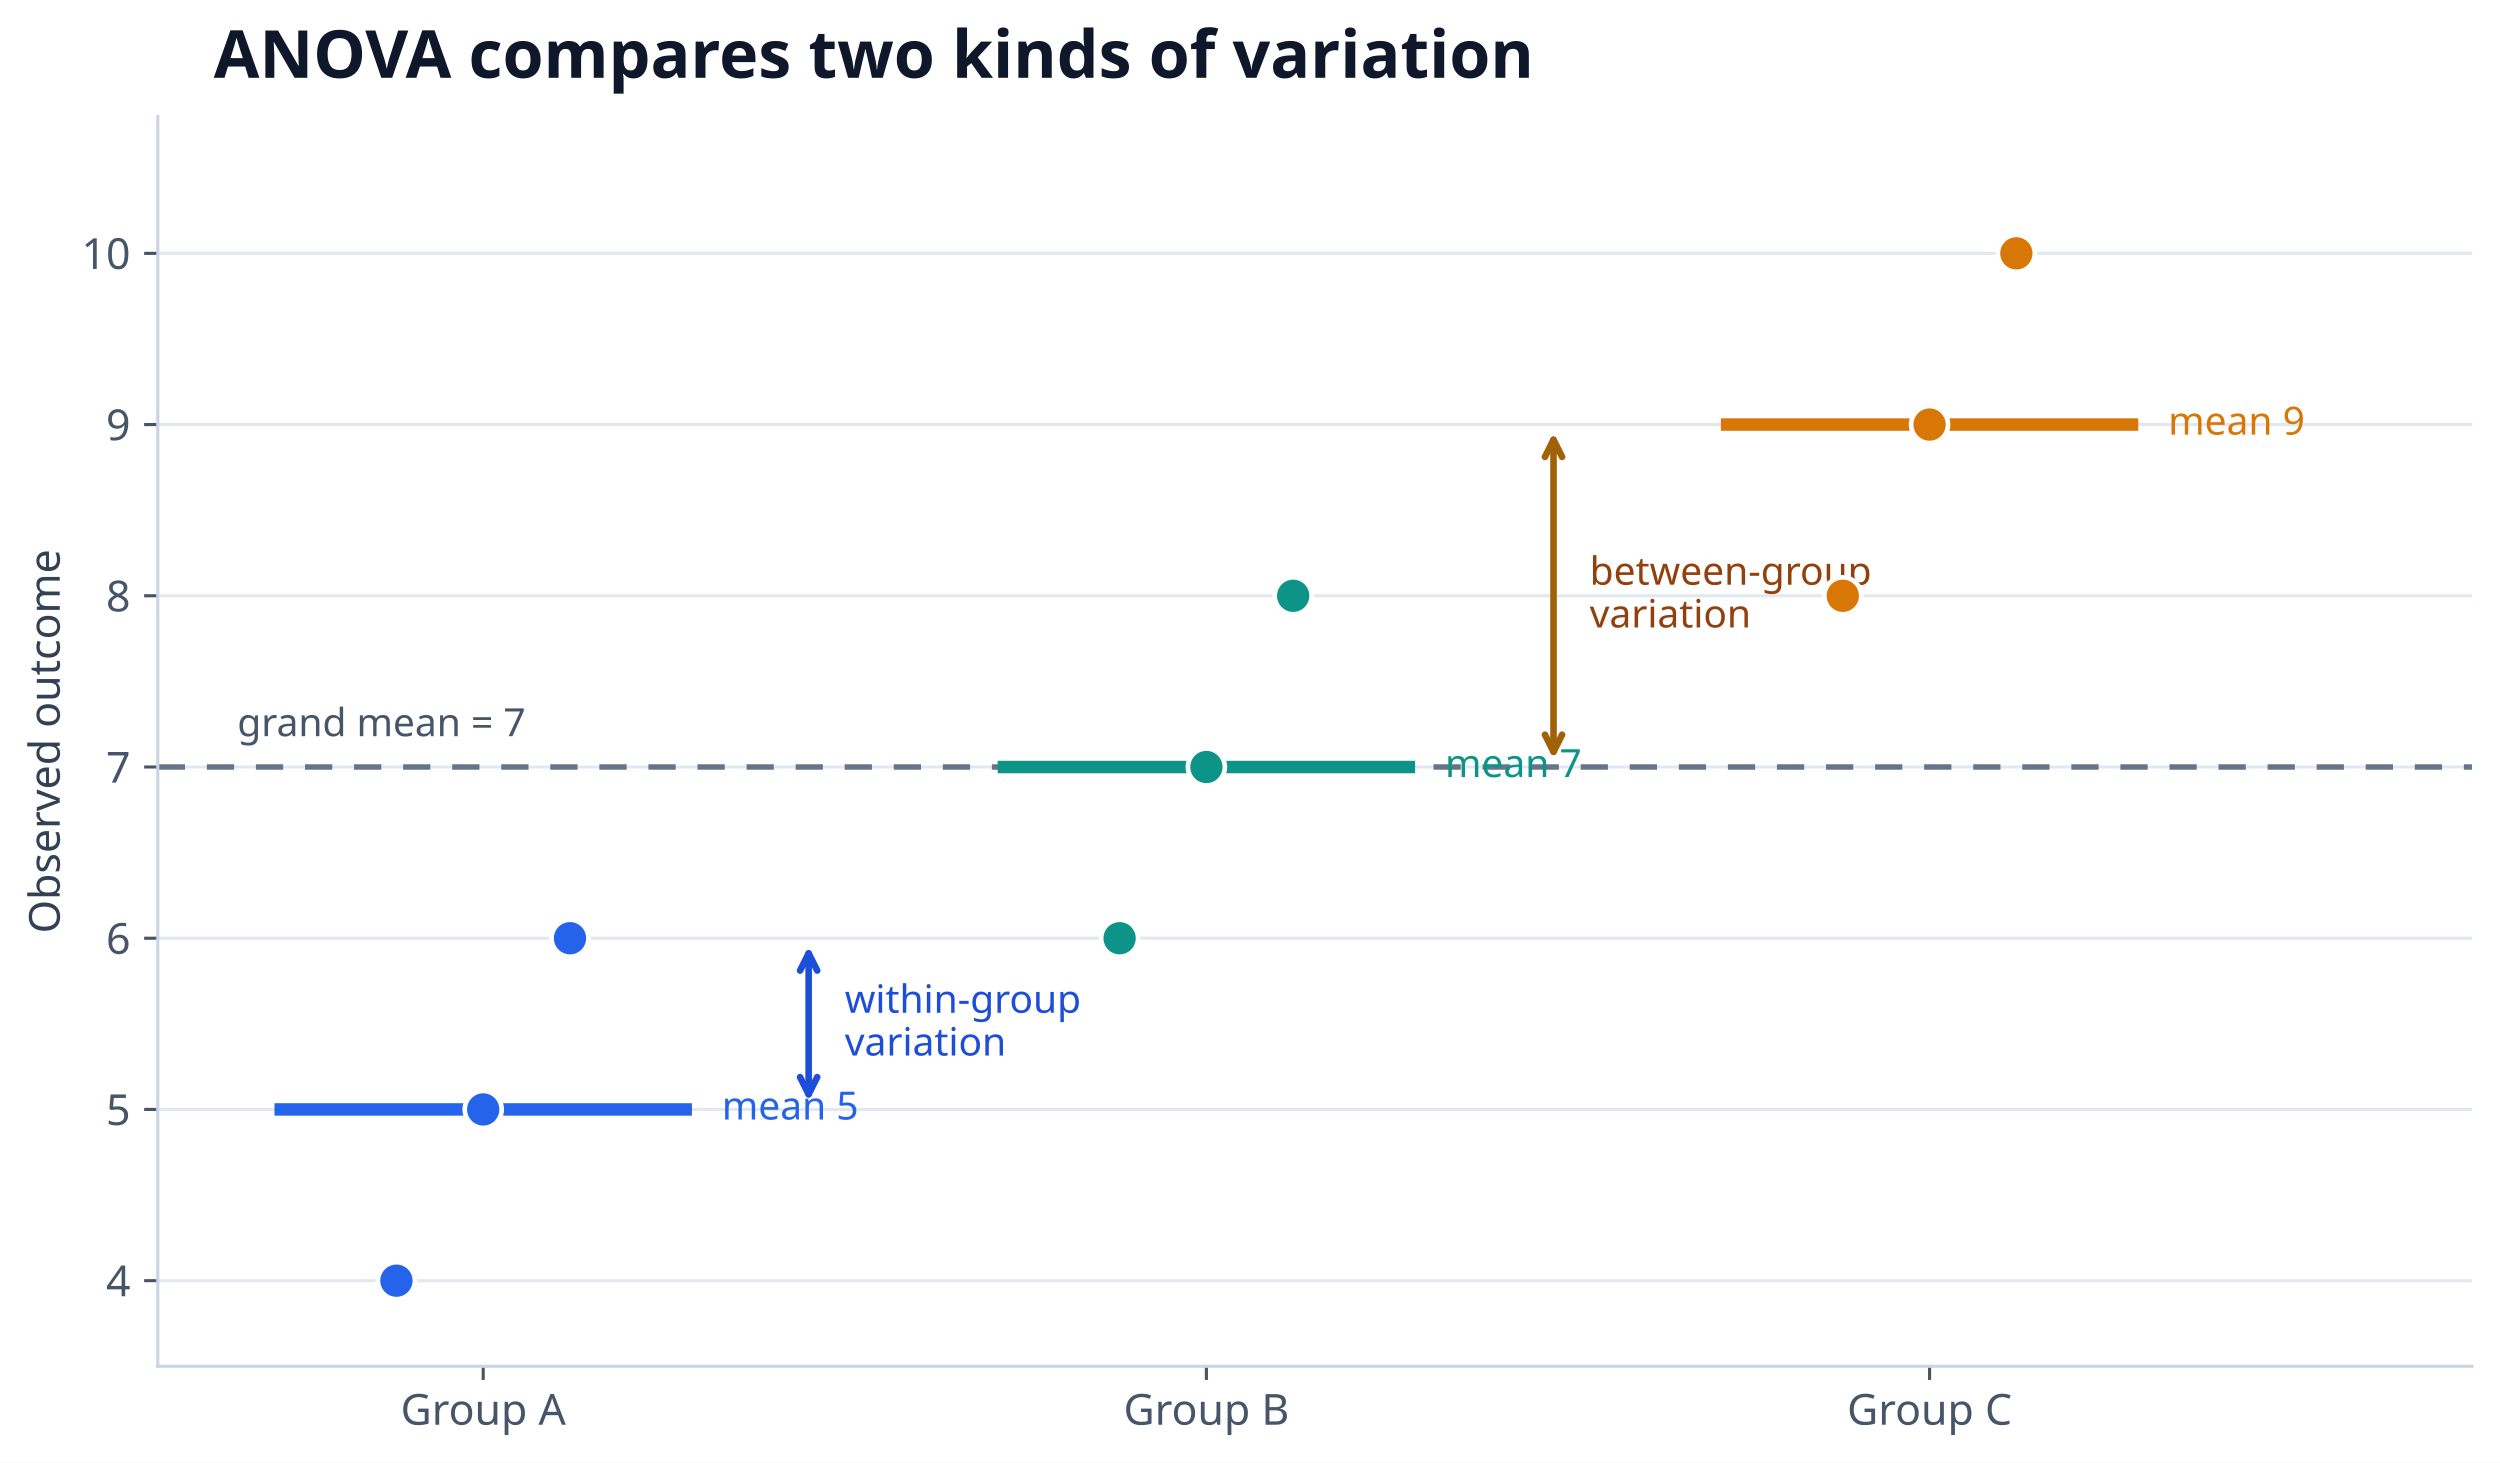
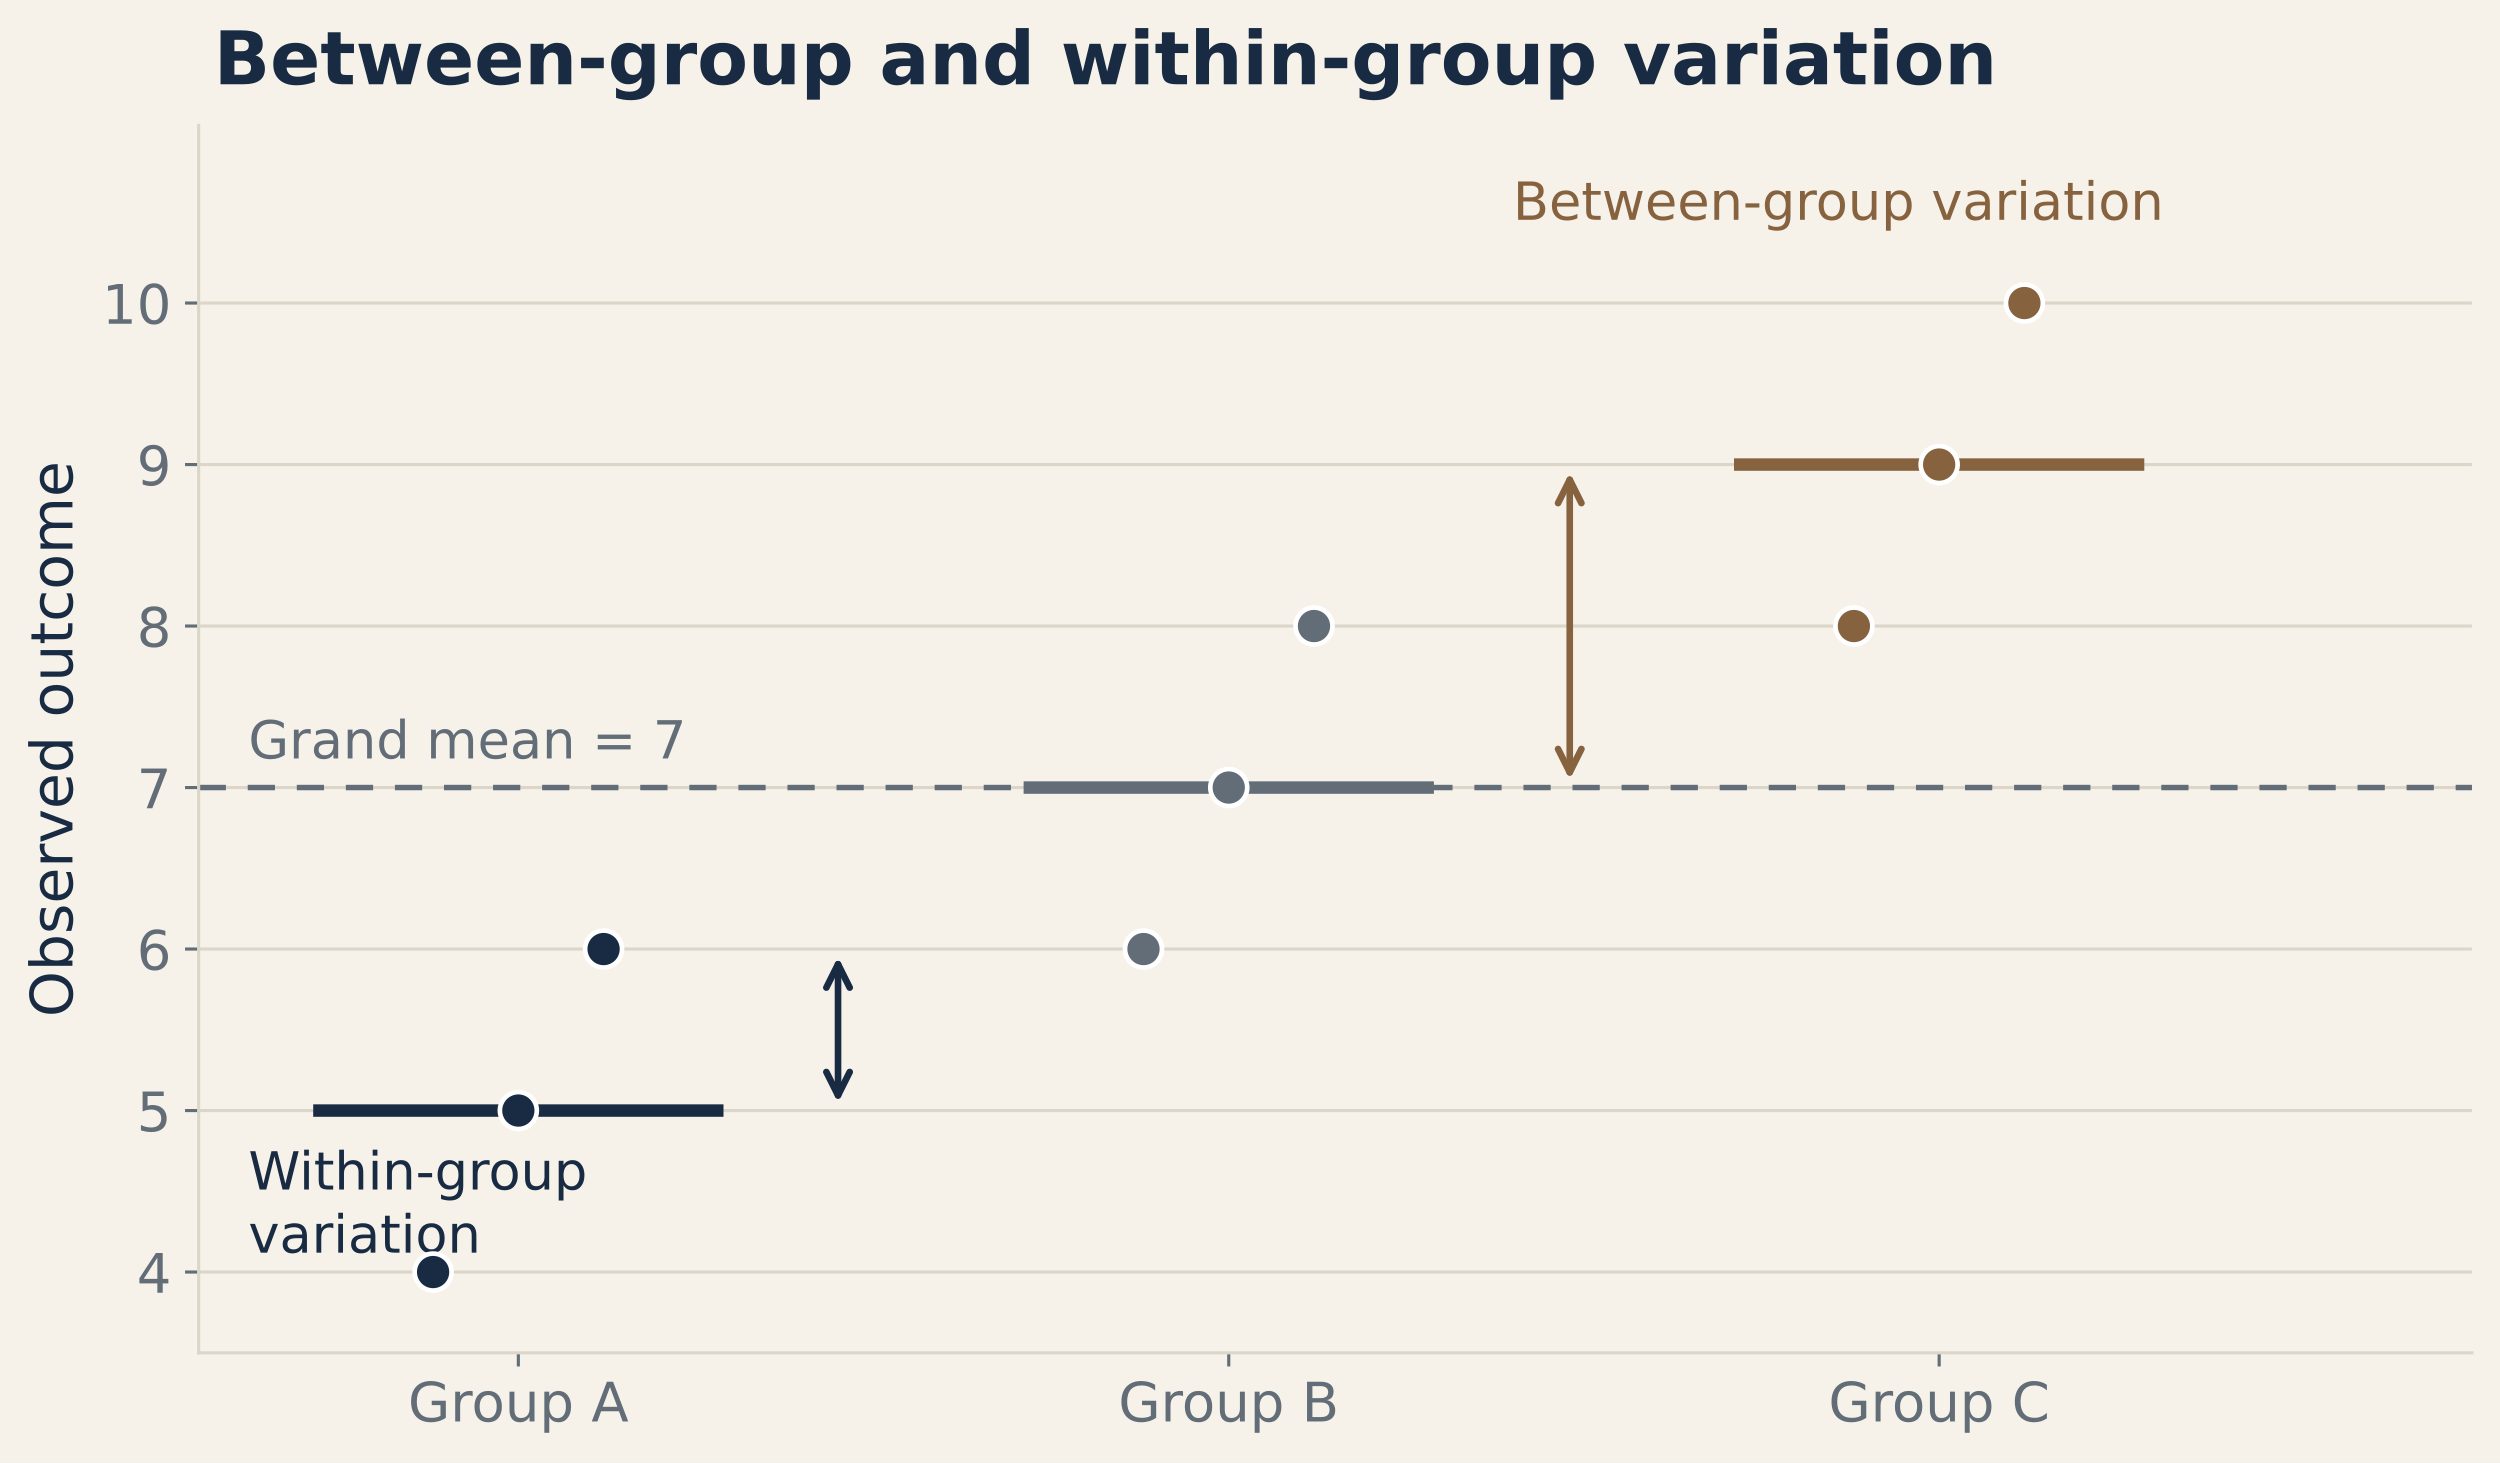
<svg xmlns="http://www.w3.org/2000/svg" xmlns:xlink="http://www.w3.org/1999/xlink" width="642pt" height="375.6pt" viewBox="0 0 642 375.6" version="1.1">
  <defs>
    <style type="text/css">*{stroke-linejoin: round; stroke-linecap: butt}</style>
  </defs>
  <g id="figure_1">
    <g id="patch_1">
-       <path d="M 0 375.6  L 642 375.6  L 642 0  L 0 0  z " style="fill: #ffffff" />
+       <path d="M 0 375.6 L 642 375.6 L 642 0 L 0 0 z " style="fill: #f6f2e9" />
    </g>
    <g id="axes_1">
      <g id="patch_2">
-         <path d="M 40.518 350.861  L 634.8 350.861  L 634.8 29.884  L 40.518 29.884  z " style="fill: #ffffff" />
+         <path d="M 51.016 347.4 L 634.8 347.4 L 634.8 32.202 L 51.016 32.202 z " style="fill: #f6f2e9" />
      </g>
      <g id="matplotlib.axis_1">
        <g id="xtick_1">
          <g id="line2d_1">
            <defs>
-               <path id="mf39385fc91" d="M 0 0  L 0 3.5  " style="stroke: #475569; stroke-width: 0.8" />
+               <path id="m541fedacb7" d="M 0 0 L 0 3.5 " style="stroke: #626d77; stroke-width: 0.8" />
            </defs>
            <g>
-               <use xlink:href="#mf39385fc91" x="124.089" y="350.861" style="fill: #475569; stroke: #475569; stroke-width: 0.8" />
+               <use xlink:href="#m541fedacb7" x="133.111" y="347.4" style="fill: #626d77; stroke: #626d77; stroke-width: 0.8" />
            </g>
          </g>
          <g id="text_1">
-             <text style="font-size: 11px; font-family: 'Segoe UI'; text-anchor: middle; fill: #475569" x="124.089" y="365.87" transform="rotate(-0 124.0886 365.8695)">Group A</text>
+             <text style="font-size: 14px; font-family: 'DejaVu Sans'; text-anchor: middle; fill: #626d77" x="133.111" y="365.036" transform="rotate(-0 133.1107 365.0362)">Group A</text>
          </g>
        </g>
        <g id="xtick_2">
          <g id="line2d_2">
            <g>
-               <use xlink:href="#mf39385fc91" x="309.802" y="350.861" style="fill: #475569; stroke: #475569; stroke-width: 0.8" />
+               <use xlink:href="#m541fedacb7" x="315.543" y="347.4" style="fill: #626d77; stroke: #626d77; stroke-width: 0.8" />
            </g>
          </g>
          <g id="text_2">
-             <text style="font-size: 11px; font-family: 'Segoe UI'; text-anchor: middle; fill: #475569" x="309.802" y="365.87" transform="rotate(-0 309.8017 365.8695)">Group B</text>
+             <text style="font-size: 14px; font-family: 'DejaVu Sans'; text-anchor: middle; fill: #626d77" x="315.543" y="365.036" transform="rotate(-0 315.543 365.0362)">Group B</text>
          </g>
        </g>
        <g id="xtick_3">
          <g id="line2d_3">
            <g>
-               <use xlink:href="#mf39385fc91" x="495.515" y="350.861" style="fill: #475569; stroke: #475569; stroke-width: 0.8" />
+               <use xlink:href="#m541fedacb7" x="497.975" y="347.4" style="fill: #626d77; stroke: #626d77; stroke-width: 0.8" />
            </g>
          </g>
          <g id="text_3">
-             <text style="font-size: 11px; font-family: 'Segoe UI'; text-anchor: middle; fill: #475569" x="495.515" y="365.87" transform="rotate(-0 495.5147 365.8695)">Group C</text>
+             <text style="font-size: 14px; font-family: 'DejaVu Sans'; text-anchor: middle; fill: #626d77" x="497.975" y="365.036" transform="rotate(-0 497.9753 365.0362)">Group C</text>
          </g>
        </g>
      </g>
      <g id="matplotlib.axis_2">
        <g id="ytick_1">
          <g id="line2d_4">
-             <path d="M 40.518 328.877  L 634.8 328.877  " clip-path="url(#pd2f68fdd14)" style="fill: none; stroke: #e2e8f0; stroke-width: 0.8; stroke-linecap: square" />
+             <path d="M 51.016 326.663 L 634.8 326.663 " clip-path="url(#p083cfe0c04)" style="fill: none; stroke: #dcd6ca; stroke-width: 0.8; stroke-linecap: square" />
          </g>
          <g id="line2d_5">
            <defs>
-               <path id="m31abeca507" d="M 0 0  L -3.5 0  " style="stroke: #475569; stroke-width: 0.8" />
+               <path id="m3d68e6512c" d="M 0 0 L -3.5 0 " style="stroke: #626d77; stroke-width: 0.8" />
            </defs>
            <g>
-               <use xlink:href="#m31abeca507" x="40.518" y="328.877" style="fill: #475569; stroke: #475569; stroke-width: 0.8" />
+               <use xlink:href="#m3d68e6512c" x="51.016" y="326.663" style="fill: #626d77; stroke: #626d77; stroke-width: 0.8" />
            </g>
          </g>
          <g id="text_4">
-             <text style="font-size: 11px; font-family: 'Segoe UI'; text-anchor: end; fill: #475569" x="33.518" y="332.881" transform="rotate(-0 33.51775 332.8807)">4</text>
+             <text style="font-size: 14px; font-family: 'DejaVu Sans'; text-anchor: end; fill: #626d77" x="44.016" y="331.981" transform="rotate(-0 44.01617 331.9812)">4</text>
          </g>
        </g>
        <g id="ytick_2">
          <g id="line2d_6">
-             <path d="M 40.518 284.907  L 634.8 284.907  " clip-path="url(#pd2f68fdd14)" style="fill: none; stroke: #e2e8f0; stroke-width: 0.8; stroke-linecap: square" />
+             <path d="M 51.016 285.189 L 634.8 285.189 " clip-path="url(#p083cfe0c04)" style="fill: none; stroke: #dcd6ca; stroke-width: 0.8; stroke-linecap: square" />
          </g>
          <g id="line2d_7">
            <g>
-               <use xlink:href="#m31abeca507" x="40.518" y="284.907" style="fill: #475569; stroke: #475569; stroke-width: 0.8" />
+               <use xlink:href="#m3d68e6512c" x="51.016" y="285.189" style="fill: #626d77; stroke: #626d77; stroke-width: 0.8" />
            </g>
          </g>
          <g id="text_5">
-             <text style="font-size: 11px; font-family: 'Segoe UI'; text-anchor: end; fill: #475569" x="33.518" y="288.911" transform="rotate(-0 33.51775 288.9112)">5</text>
+             <text style="font-size: 14px; font-family: 'DejaVu Sans'; text-anchor: end; fill: #626d77" x="44.016" y="290.508" transform="rotate(-0 44.01617 290.5078)">5</text>
          </g>
        </g>
        <g id="ytick_3">
          <g id="line2d_8">
-             <path d="M 40.518 240.938  L 634.8 240.938  " clip-path="url(#pd2f68fdd14)" style="fill: none; stroke: #e2e8f0; stroke-width: 0.8; stroke-linecap: square" />
+             <path d="M 51.016 243.716 L 634.8 243.716 " clip-path="url(#p083cfe0c04)" style="fill: none; stroke: #dcd6ca; stroke-width: 0.8; stroke-linecap: square" />
          </g>
          <g id="line2d_9">
            <g>
-               <use xlink:href="#m31abeca507" x="40.518" y="240.938" style="fill: #475569; stroke: #475569; stroke-width: 0.8" />
+               <use xlink:href="#m3d68e6512c" x="51.016" y="243.716" style="fill: #626d77; stroke: #626d77; stroke-width: 0.8" />
            </g>
          </g>
          <g id="text_6">
-             <text style="font-size: 11px; font-family: 'Segoe UI'; text-anchor: end; fill: #475569" x="33.518" y="244.942" transform="rotate(-0 33.51775 244.9418)">6</text>
+             <text style="font-size: 14px; font-family: 'DejaVu Sans'; text-anchor: end; fill: #626d77" x="44.016" y="249.034" transform="rotate(-0 44.01617 249.0345)">6</text>
          </g>
        </g>
        <g id="ytick_4">
          <g id="line2d_10">
-             <path d="M 40.518 196.968  L 634.8 196.968  " clip-path="url(#pd2f68fdd14)" style="fill: none; stroke: #e2e8f0; stroke-width: 0.8; stroke-linecap: square" />
+             <path d="M 51.016 202.243 L 634.8 202.243 " clip-path="url(#p083cfe0c04)" style="fill: none; stroke: #dcd6ca; stroke-width: 0.8; stroke-linecap: square" />
          </g>
          <g id="line2d_11">
            <g>
-               <use xlink:href="#m31abeca507" x="40.518" y="196.968" style="fill: #475569; stroke: #475569; stroke-width: 0.8" />
+               <use xlink:href="#m3d68e6512c" x="51.016" y="202.243" style="fill: #626d77; stroke: #626d77; stroke-width: 0.8" />
            </g>
          </g>
          <g id="text_7">
-             <text style="font-size: 11px; font-family: 'Segoe UI'; text-anchor: end; fill: #475569" x="33.518" y="200.972" transform="rotate(-0 33.51775 200.9724)">7</text>
+             <text style="font-size: 14px; font-family: 'DejaVu Sans'; text-anchor: end; fill: #626d77" x="44.016" y="207.561" transform="rotate(-0 44.01617 207.5611)">7</text>
          </g>
        </g>
        <g id="ytick_5">
          <g id="line2d_12">
-             <path d="M 40.518 152.999  L 634.8 152.999  " clip-path="url(#pd2f68fdd14)" style="fill: none; stroke: #e2e8f0; stroke-width: 0.8; stroke-linecap: square" />
+             <path d="M 51.016 160.769 L 634.8 160.769 " clip-path="url(#p083cfe0c04)" style="fill: none; stroke: #dcd6ca; stroke-width: 0.8; stroke-linecap: square" />
          </g>
          <g id="line2d_13">
            <g>
-               <use xlink:href="#m31abeca507" x="40.518" y="152.999" style="fill: #475569; stroke: #475569; stroke-width: 0.8" />
+               <use xlink:href="#m3d68e6512c" x="51.016" y="160.769" style="fill: #626d77; stroke: #626d77; stroke-width: 0.8" />
            </g>
          </g>
          <g id="text_8">
-             <text style="font-size: 11px; font-family: 'Segoe UI'; text-anchor: end; fill: #475569" x="33.518" y="157.003" transform="rotate(-0 33.51775 157.0029)">8</text>
+             <text style="font-size: 14px; font-family: 'DejaVu Sans'; text-anchor: end; fill: #626d77" x="44.016" y="166.088" transform="rotate(-0 44.01617 166.0877)">8</text>
          </g>
        </g>
        <g id="ytick_6">
          <g id="line2d_14">
-             <path d="M 40.518 109.029  L 634.8 109.029  " clip-path="url(#pd2f68fdd14)" style="fill: none; stroke: #e2e8f0; stroke-width: 0.8; stroke-linecap: square" />
+             <path d="M 51.016 119.296 L 634.8 119.296 " clip-path="url(#p083cfe0c04)" style="fill: none; stroke: #dcd6ca; stroke-width: 0.8; stroke-linecap: square" />
          </g>
          <g id="line2d_15">
            <g>
-               <use xlink:href="#m31abeca507" x="40.518" y="109.029" style="fill: #475569; stroke: #475569; stroke-width: 0.8" />
+               <use xlink:href="#m3d68e6512c" x="51.016" y="119.296" style="fill: #626d77; stroke: #626d77; stroke-width: 0.8" />
            </g>
          </g>
          <g id="text_9">
-             <text style="font-size: 11px; font-family: 'Segoe UI'; text-anchor: end; fill: #475569" x="33.518" y="113.034" transform="rotate(-0 33.51775 113.0335)">9</text>
+             <text style="font-size: 14px; font-family: 'DejaVu Sans'; text-anchor: end; fill: #626d77" x="44.016" y="124.614" transform="rotate(-0 44.01617 124.6144)">9</text>
          </g>
        </g>
        <g id="ytick_7">
          <g id="line2d_16">
-             <path d="M 40.518 65.06  L 634.8 65.06  " clip-path="url(#pd2f68fdd14)" style="fill: none; stroke: #e2e8f0; stroke-width: 0.8; stroke-linecap: square" />
+             <path d="M 51.016 77.823 L 634.8 77.823 " clip-path="url(#p083cfe0c04)" style="fill: none; stroke: #dcd6ca; stroke-width: 0.8; stroke-linecap: square" />
          </g>
          <g id="line2d_17">
            <g>
-               <use xlink:href="#m31abeca507" x="40.518" y="65.06" style="fill: #475569; stroke: #475569; stroke-width: 0.8" />
+               <use xlink:href="#m3d68e6512c" x="51.016" y="77.823" style="fill: #626d77; stroke: #626d77; stroke-width: 0.8" />
            </g>
          </g>
          <g id="text_10">
-             <text style="font-size: 11px; font-family: 'Segoe UI'; text-anchor: end; fill: #475569" x="33.518" y="69.064" transform="rotate(-0 33.51775 69.06408)">10</text>
+             <text style="font-size: 14px; font-family: 'DejaVu Sans'; text-anchor: end; fill: #626d77" x="44.016" y="83.141" transform="rotate(-0 44.01617 83.14102)">10</text>
          </g>
        </g>
        <g id="text_11">
-           <text style="font-size: 11px; font-family: 'Segoe UI'; text-anchor: middle; fill: #334155" x="15.343" y="190.373" transform="rotate(-90 15.34344 190.3728)">Observed outcome</text>
+           <text style="font-size: 15px; font-family: 'DejaVu Sans'; text-anchor: middle; fill: #182b42" x="18.598" y="189.801" transform="rotate(-90 18.59766 189.8007)">Observed outcome</text>
        </g>
      </g>
      <g id="line2d_18">
-         <path d="M 40.518 196.968  L 634.8 196.968  " clip-path="url(#pd2f68fdd14)" style="fill: none; stroke-dasharray: 7,5.6; stroke-dashoffset: 0; stroke: #64748b; stroke-width: 1.4" />
+         <path d="M 51.016 202.243 L 634.8 202.243 " clip-path="url(#p083cfe0c04)" style="fill: none; stroke-dasharray: 7,5.6; stroke-dashoffset: 0; stroke: #626d77; stroke-width: 1.4" />
      </g>
      <g id="patch_3">
-         <path d="M 40.518 350.861  L 40.518 29.884  " style="fill: none; stroke: #cbd5e1; stroke-width: 0.8; stroke-linejoin: miter; stroke-linecap: square" />
+         <path d="M 51.016 347.4 L 51.016 32.202 " style="fill: none; stroke: #dcd6ca; stroke-width: 0.8; stroke-linejoin: miter; stroke-linecap: square" />
      </g>
      <g id="patch_4">
-         <path d="M 40.518 350.861  L 634.8 350.861  " style="fill: none; stroke: #cbd5e1; stroke-width: 0.8; stroke-linejoin: miter; stroke-linecap: square" />
+         <path d="M 51.016 347.4 L 634.8 347.4 " style="fill: none; stroke: #dcd6ca; stroke-width: 0.8; stroke-linejoin: miter; stroke-linecap: square" />
      </g>
      <g id="line2d_19">
-         <path d="M 72.089 284.907  L 176.088 284.907  " clip-path="url(#pd2f68fdd14)" style="fill: none; stroke: #2563eb; stroke-width: 3.2; stroke-linecap: square" />
+         <path d="M 82.03 285.189 L 184.192 285.189 " clip-path="url(#p083cfe0c04)" style="fill: none; stroke: #182b42; stroke-width: 3.2; stroke-linecap: square" />
+       </g>
+       <g id="line2d_20">
+         <path d="M 264.462 202.243 L 366.624 202.243 " clip-path="url(#p083cfe0c04)" style="fill: none; stroke: #626d77; stroke-width: 3.2; stroke-linecap: square" />
+       </g>
+       <g id="line2d_21">
+         <path d="M 446.894 119.296 L 549.056 119.296 " clip-path="url(#p083cfe0c04)" style="fill: none; stroke: #86623f; stroke-width: 3.2; stroke-linecap: square" />
      </g>
      <g id="text_12">
-         <text style="font-size: 10px; font-family: 'Segoe UI'; text-anchor: start; fill: #2563eb" x="185.374" y="287.495" transform="rotate(-0 185.3739 287.495)">mean 5</text>
-       </g>
-       <g id="line2d_20">
-         <path d="M 257.802 196.968  L 361.801 196.968  " clip-path="url(#pd2f68fdd14)" style="fill: none; stroke: #0d9488; stroke-width: 3.2; stroke-linecap: square" />
+         <text style="font-size: 13.5px; font-family: 'DejaVu Sans'; text-anchor: start; fill: #626d77" x="63.786" y="194.778" transform="rotate(-0 63.78643 194.7775)">Grand mean = 7</text>
+       </g>
+       <g id="patch_5">
+         <path d="M 403.111 198.34 Q 403.111 160.769 403.111 123.198 " style="fill: none; stroke: #86623f; stroke-width: 1.7; stroke-linecap: round" />
+         <path d="M 406.111 192.34 L 403.111 198.34 L 400.111 192.34 " style="fill: none; stroke: #86623f; stroke-width: 1.7; stroke-linecap: round" />
+         <path d="M 400.111 129.198 L 403.111 123.198 L 406.111 129.198 " style="fill: none; stroke: #86623f; stroke-width: 1.7; stroke-linecap: round" />
      </g>
      <g id="text_13">
-         <text style="font-size: 10px; font-family: 'Segoe UI'; text-anchor: start; fill: #0d9488" x="371.087" y="199.556" transform="rotate(-0 371.087 199.5561)">mean 7</text>
-       </g>
-       <g id="line2d_21">
-         <path d="M 443.515 109.029  L 547.514 109.029  " clip-path="url(#pd2f68fdd14)" style="fill: none; stroke: #d97706; stroke-width: 3.2; stroke-linecap: square" />
+         <text style="font-size: 13.5px; font-family: 'DejaVu Sans'; text-anchor: start; fill: #86623f" x="388.516" y="56.446" transform="rotate(-0 388.5159 56.44601)">Between-group variation</text>
+       </g>
+       <g id="patch_6">
+         <path d="M 215.205 281.287 Q 215.205 264.451 215.205 247.616 " style="fill: none; stroke: #182b42; stroke-width: 1.7; stroke-linecap: round" />
+         <path d="M 218.205 275.287 L 215.205 281.287 L 212.205 275.287 " style="fill: none; stroke: #182b42; stroke-width: 1.7; stroke-linecap: round" />
+         <path d="M 212.205 253.616 L 215.205 247.616 L 218.205 253.616 " style="fill: none; stroke: #182b42; stroke-width: 1.7; stroke-linecap: round" />
      </g>
      <g id="text_14">
-         <text style="font-size: 10px; font-family: 'Segoe UI'; text-anchor: start; fill: #d97706" x="556.8" y="111.617" transform="rotate(-0 556.8 111.6172)">mean 9</text>
-       </g>
-       <g id="text_15">
-         <text style="font-size: 10px; font-family: 'Segoe UI'; text-anchor: start; fill: #475569" x="60.946" y="189.054" transform="rotate(-0 60.94619 189.0537)">grand mean = 7</text>
-       </g>
-       <g id="patch_5">
-         <path d="M 398.944 193.068  Q 398.944 153 398.944 112.931  " style="fill: none; stroke: #a16207; stroke-width: 1.7; stroke-linecap: round" />
-         <path d="M 401.144 188.668  L 398.944 193.068  L 396.744 188.668  " style="fill: none; stroke: #a16207; stroke-width: 1.7; stroke-linecap: round" />
-         <path d="M 396.744 117.331  L 398.944 112.931  L 401.144 117.331  " style="fill: none; stroke: #a16207; stroke-width: 1.7; stroke-linecap: round" />
-       </g>
-       <g id="text_16">
-         <text style="font-size: 10px; font-family: 'Segoe UI'; fill: #92400e" transform="translate(408.2296 150.1601)">between-group</text>
-         <text style="font-size: 10px; font-family: 'Segoe UI'; fill: #92400e" transform="translate(408.2296 161.1361)">variation</text>
-       </g>
-       <g id="patch_6">
-         <path d="M 207.66 281.007  Q 207.66 262.923 207.66 244.839  " style="fill: none; stroke: #1d4ed8; stroke-width: 1.7; stroke-linecap: round" />
-         <path d="M 209.86 276.607  L 207.66 281.007  L 205.46 276.607  " style="fill: none; stroke: #1d4ed8; stroke-width: 1.7; stroke-linecap: round" />
-         <path d="M 205.46 249.239  L 207.66 244.839  L 209.86 249.239  " style="fill: none; stroke: #1d4ed8; stroke-width: 1.7; stroke-linecap: round" />
-       </g>
-       <g id="text_17">
-         <text style="font-size: 10px; font-family: 'Segoe UI'; fill: #1d4ed8" transform="translate(216.9452 260.0837)">within-group</text>
-         <text style="font-size: 10px; font-family: 'Segoe UI'; fill: #1d4ed8" transform="translate(216.9452 271.0597)">variation</text>
+         <text style="font-size: 13.5px; font-family: 'DejaVu Sans'; fill: #182b42" transform="translate(63.78643 305.479)">Within-group</text>
+         <text style="font-size: 13.5px; font-family: 'DejaVu Sans'; fill: #182b42" transform="translate(63.78643 321.6827)">variation</text>
      </g>
      <g id="PathCollection_1">
        <defs>
-           <path id="mb31a30f1e1" d="M 0 4.743  C 1.258 4.743 2.465 4.244 3.354 3.354  C 4.244 2.465 4.743 1.258 4.743 0  C 4.743 -1.258 4.244 -2.465 3.354 -3.354  C 2.465 -4.244 1.258 -4.743 0 -4.743  C -1.258 -4.743 -2.465 -4.244 -3.354 -3.354  C -4.244 -2.465 -4.743 -1.258 -4.743 0  C -4.743 1.258 -4.244 2.465 -3.354 3.354  C -2.465 4.244 -1.258 4.743 0 4.743  z " style="stroke: #ffffff; stroke-width: 1.2" />
+           <path id="m91fcf71362" d="M 0 4.743 C 1.258 4.743 2.465 4.244 3.354 3.354 C 4.244 2.465 4.743 1.258 4.743 0 C 4.743 -1.258 4.244 -2.465 3.354 -3.354 C 2.465 -4.244 1.258 -4.743 0 -4.743 C -1.258 -4.743 -2.465 -4.244 -3.354 -3.354 C -4.244 -2.465 -4.743 -1.258 -4.743 0 C -4.743 1.258 -4.244 2.465 -3.354 3.354 C -2.465 4.244 -1.258 4.743 0 4.743 z " style="stroke: #ffffff; stroke-width: 1.2" />
        </defs>
-         <g clip-path="url(#pd2f68fdd14)">
-           <use xlink:href="#mb31a30f1e1" x="101.803" y="328.877" style="fill: #2563eb; stroke: #ffffff; stroke-width: 1.2" />
-           <use xlink:href="#mb31a30f1e1" x="124.089" y="284.907" style="fill: #2563eb; stroke: #ffffff; stroke-width: 1.2" />
-           <use xlink:href="#mb31a30f1e1" x="146.374" y="240.938" style="fill: #2563eb; stroke: #ffffff; stroke-width: 1.2" />
+         <g clip-path="url(#p083cfe0c04)">
+           <use xlink:href="#m91fcf71362" x="111.219" y="326.663" style="fill: #182b42; stroke: #ffffff; stroke-width: 1.2" />
+           <use xlink:href="#m91fcf71362" x="133.111" y="285.189" style="fill: #182b42; stroke: #ffffff; stroke-width: 1.2" />
+           <use xlink:href="#m91fcf71362" x="155.003" y="243.716" style="fill: #182b42; stroke: #ffffff; stroke-width: 1.2" />
        </g>
      </g>
      <g id="PathCollection_2">
        <defs>
-           <path id="m937f78a729" d="M 0 4.743  C 1.258 4.743 2.465 4.244 3.354 3.354  C 4.244 2.465 4.743 1.258 4.743 0  C 4.743 -1.258 4.244 -2.465 3.354 -3.354  C 2.465 -4.244 1.258 -4.743 0 -4.743  C -1.258 -4.743 -2.465 -4.244 -3.354 -3.354  C -4.244 -2.465 -4.743 -1.258 -4.743 0  C -4.743 1.258 -4.244 2.465 -3.354 3.354  C -2.465 4.244 -1.258 4.743 0 4.743  z " style="stroke: #ffffff; stroke-width: 1.2" />
+           <path id="m6bd5f945fc" d="M 0 4.743 C 1.258 4.743 2.465 4.244 3.354 3.354 C 4.244 2.465 4.743 1.258 4.743 0 C 4.743 -1.258 4.244 -2.465 3.354 -3.354 C 2.465 -4.244 1.258 -4.743 0 -4.743 C -1.258 -4.743 -2.465 -4.244 -3.354 -3.354 C -4.244 -2.465 -4.743 -1.258 -4.743 0 C -4.743 1.258 -4.244 2.465 -3.354 3.354 C -2.465 4.244 -1.258 4.743 0 4.743 z " style="stroke: #ffffff; stroke-width: 1.2" />
        </defs>
-         <g clip-path="url(#pd2f68fdd14)">
-           <use xlink:href="#m937f78a729" x="287.516" y="240.938" style="fill: #0d9488; stroke: #ffffff; stroke-width: 1.2" />
-           <use xlink:href="#m937f78a729" x="309.802" y="196.968" style="fill: #0d9488; stroke: #ffffff; stroke-width: 1.2" />
-           <use xlink:href="#m937f78a729" x="332.087" y="152.999" style="fill: #0d9488; stroke: #ffffff; stroke-width: 1.2" />
+         <g clip-path="url(#p083cfe0c04)">
+           <use xlink:href="#m6bd5f945fc" x="293.651" y="243.716" style="fill: #626d77; stroke: #ffffff; stroke-width: 1.2" />
+           <use xlink:href="#m6bd5f945fc" x="315.543" y="202.243" style="fill: #626d77; stroke: #ffffff; stroke-width: 1.2" />
+           <use xlink:href="#m6bd5f945fc" x="337.435" y="160.769" style="fill: #626d77; stroke: #ffffff; stroke-width: 1.2" />
        </g>
      </g>
      <g id="PathCollection_3">
        <defs>
-           <path id="m3f411994cf" d="M 0 4.743  C 1.258 4.743 2.465 4.244 3.354 3.354  C 4.244 2.465 4.743 1.258 4.743 0  C 4.743 -1.258 4.244 -2.465 3.354 -3.354  C 2.465 -4.244 1.258 -4.743 0 -4.743  C -1.258 -4.743 -2.465 -4.244 -3.354 -3.354  C -4.244 -2.465 -4.743 -1.258 -4.743 0  C -4.743 1.258 -4.244 2.465 -3.354 3.354  C -2.465 4.244 -1.258 4.743 0 4.743  z " style="stroke: #ffffff; stroke-width: 1.2" />
+           <path id="m8027d8dd6d" d="M 0 4.743 C 1.258 4.743 2.465 4.244 3.354 3.354 C 4.244 2.465 4.743 1.258 4.743 0 C 4.743 -1.258 4.244 -2.465 3.354 -3.354 C 2.465 -4.244 1.258 -4.743 0 -4.743 C -1.258 -4.743 -2.465 -4.244 -3.354 -3.354 C -4.244 -2.465 -4.743 -1.258 -4.743 0 C -4.743 1.258 -4.244 2.465 -3.354 3.354 C -2.465 4.244 -1.258 4.743 0 4.743 z " style="stroke: #ffffff; stroke-width: 1.2" />
        </defs>
-         <g clip-path="url(#pd2f68fdd14)">
-           <use xlink:href="#m3f411994cf" x="473.229" y="152.999" style="fill: #d97706; stroke: #ffffff; stroke-width: 1.2" />
-           <use xlink:href="#m3f411994cf" x="495.515" y="109.029" style="fill: #d97706; stroke: #ffffff; stroke-width: 1.2" />
-           <use xlink:href="#m3f411994cf" x="517.8" y="65.06" style="fill: #d97706; stroke: #ffffff; stroke-width: 1.2" />
+         <g clip-path="url(#p083cfe0c04)">
+           <use xlink:href="#m8027d8dd6d" x="476.083" y="160.769" style="fill: #86623f; stroke: #ffffff; stroke-width: 1.2" />
+           <use xlink:href="#m8027d8dd6d" x="497.975" y="119.296" style="fill: #86623f; stroke: #ffffff; stroke-width: 1.2" />
+           <use xlink:href="#m8027d8dd6d" x="519.867" y="77.823" style="fill: #86623f; stroke: #ffffff; stroke-width: 1.2" />
        </g>
      </g>
    </g>
-     <g id="text_18">
-       <text style="font-weight: 600; font-size: 17px; font-family: 'Segoe UI'; text-anchor: start; fill: #0f172a" x="54.888" y="19.974" transform="rotate(-0 54.88776 19.97391)">ANOVA compares two kinds of variation</text>
+     <g id="text_15">
+       <text style="font-weight: 600; font-size: 19px; font-family: 'DejaVu Sans'; text-anchor: start; fill: #182b42" x="54.888" y="21.637" transform="rotate(-0 54.88776 21.63703)">Between-group and within-group variation</text>
    </g>
  </g>
  <defs>
-     <clipPath id="pd2f68fdd14">
-       <rect x="40.518" y="29.884" width="594.282" height="320.977" />
+     <clipPath id="p083cfe0c04">
+       <rect x="51.016" y="32.202" width="583.783" height="315.198" />
    </clipPath>
  </defs>
</svg>
